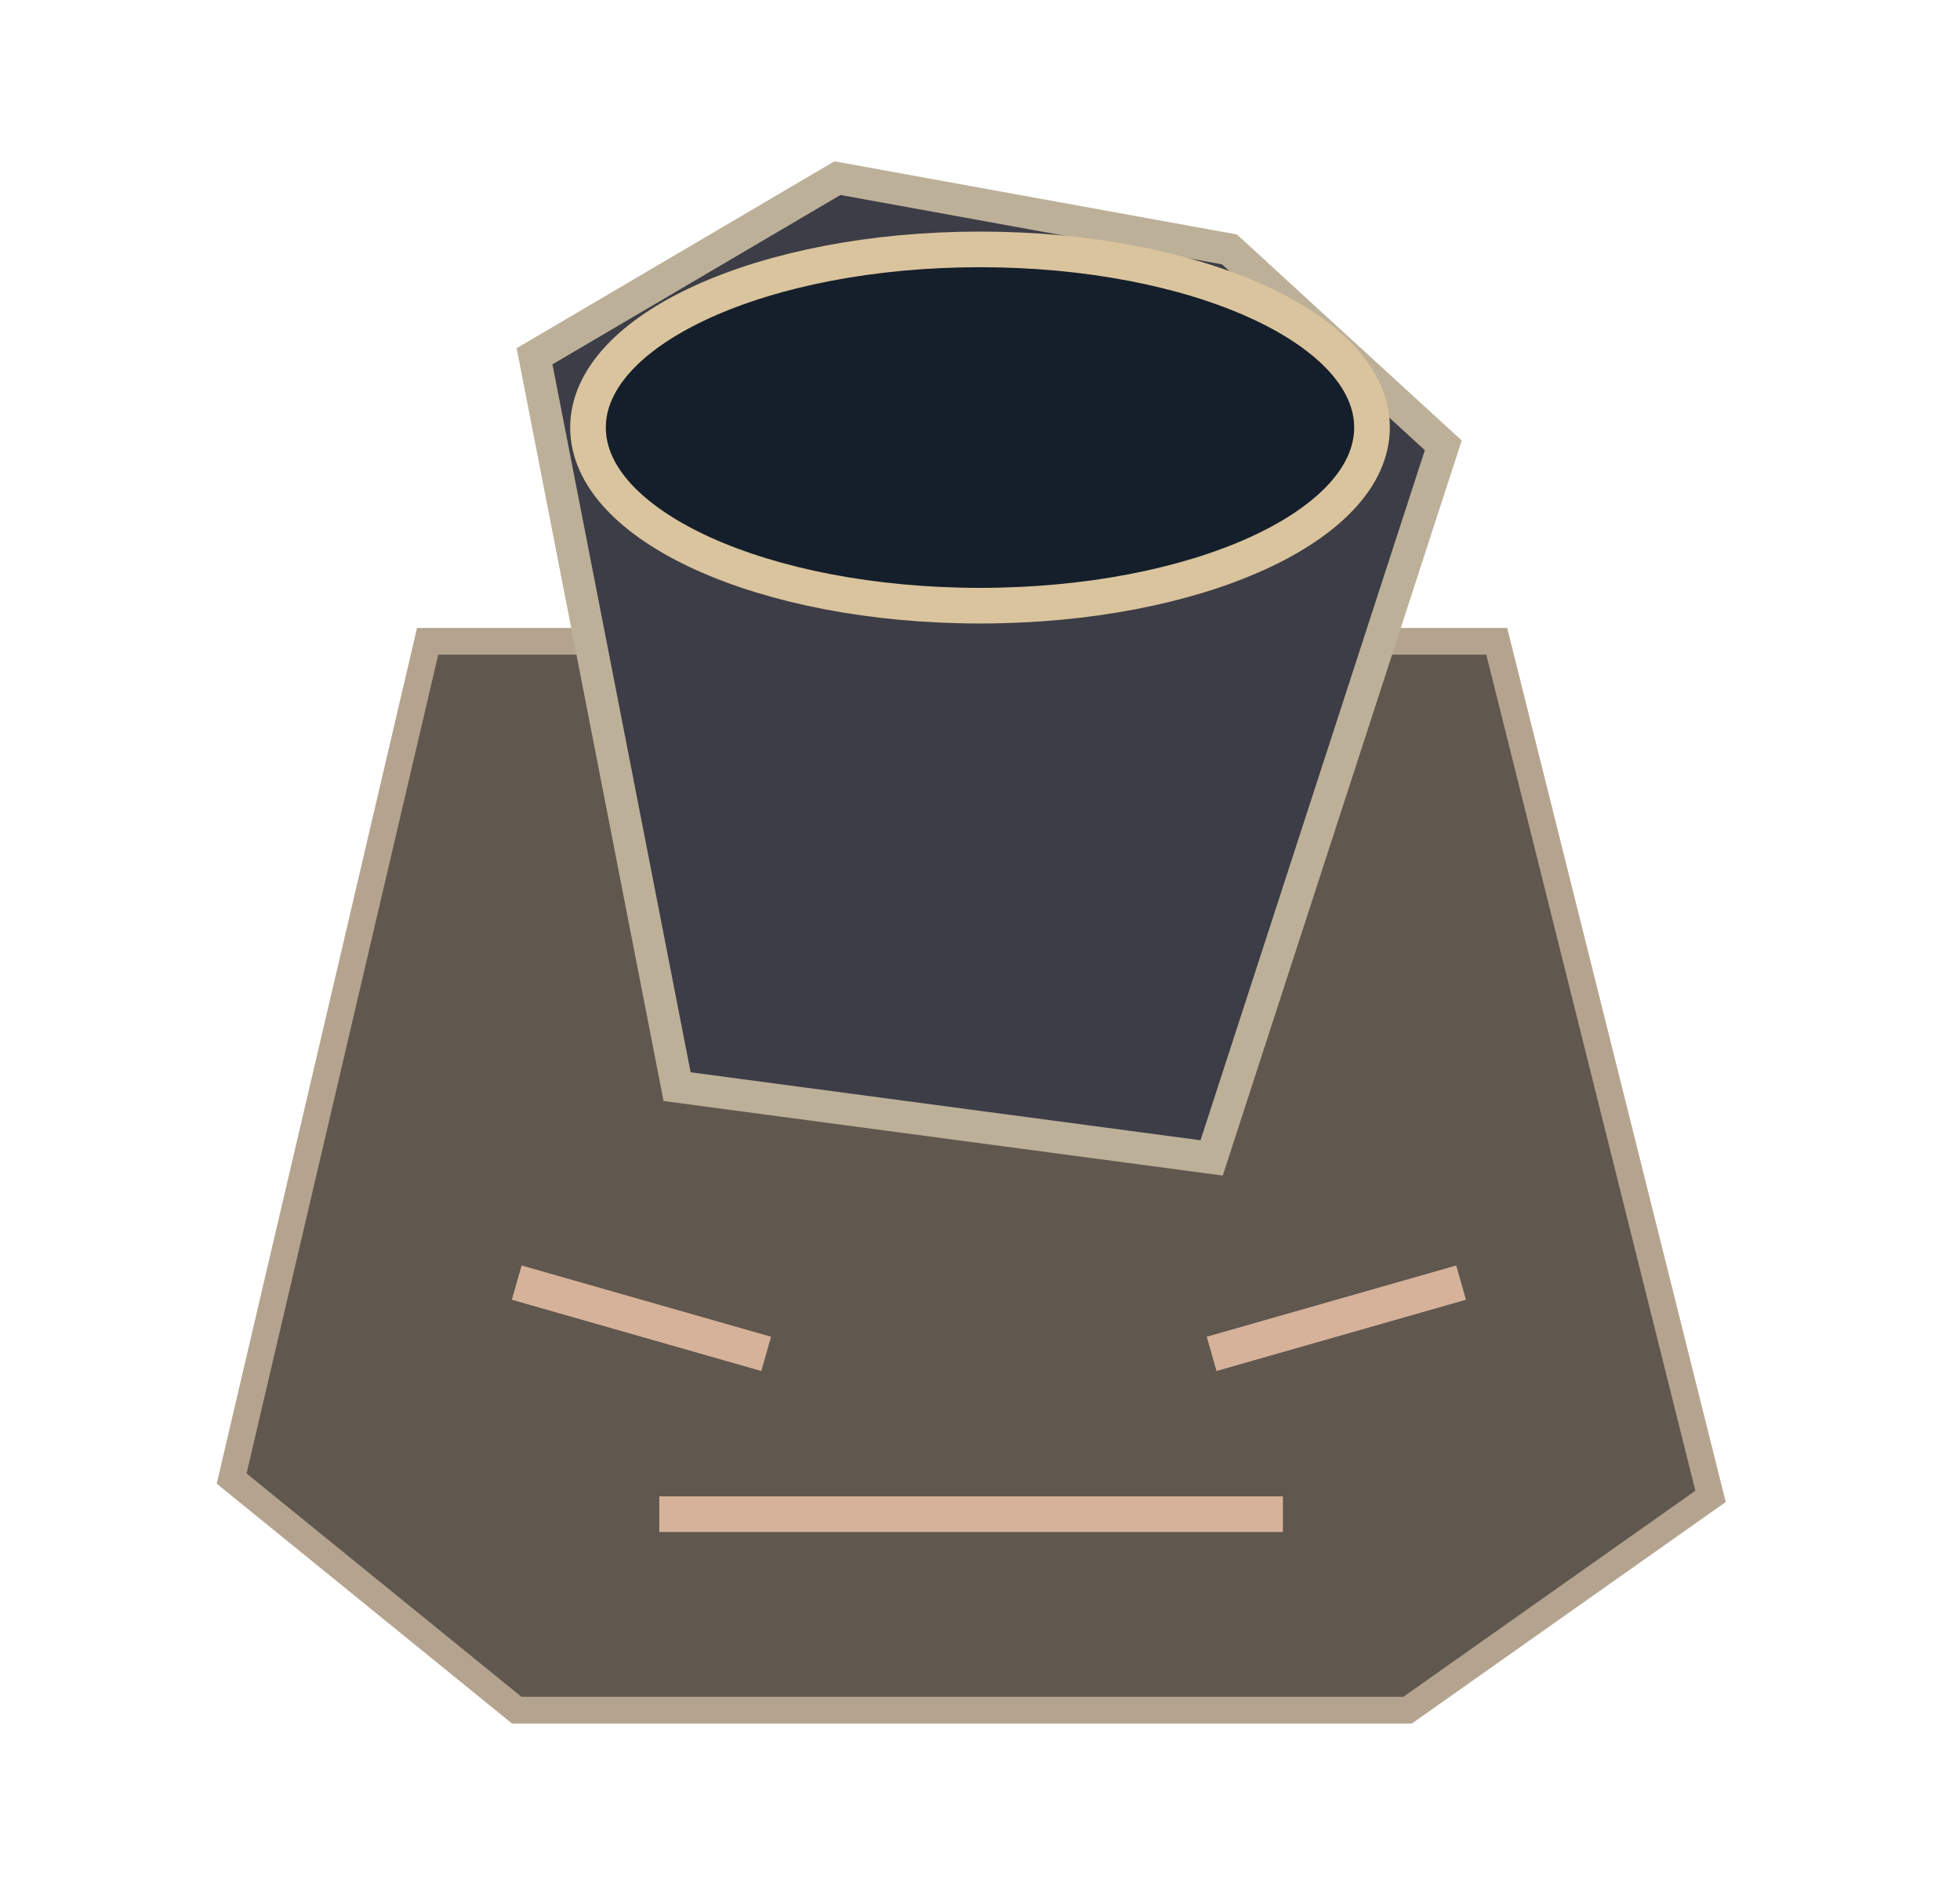
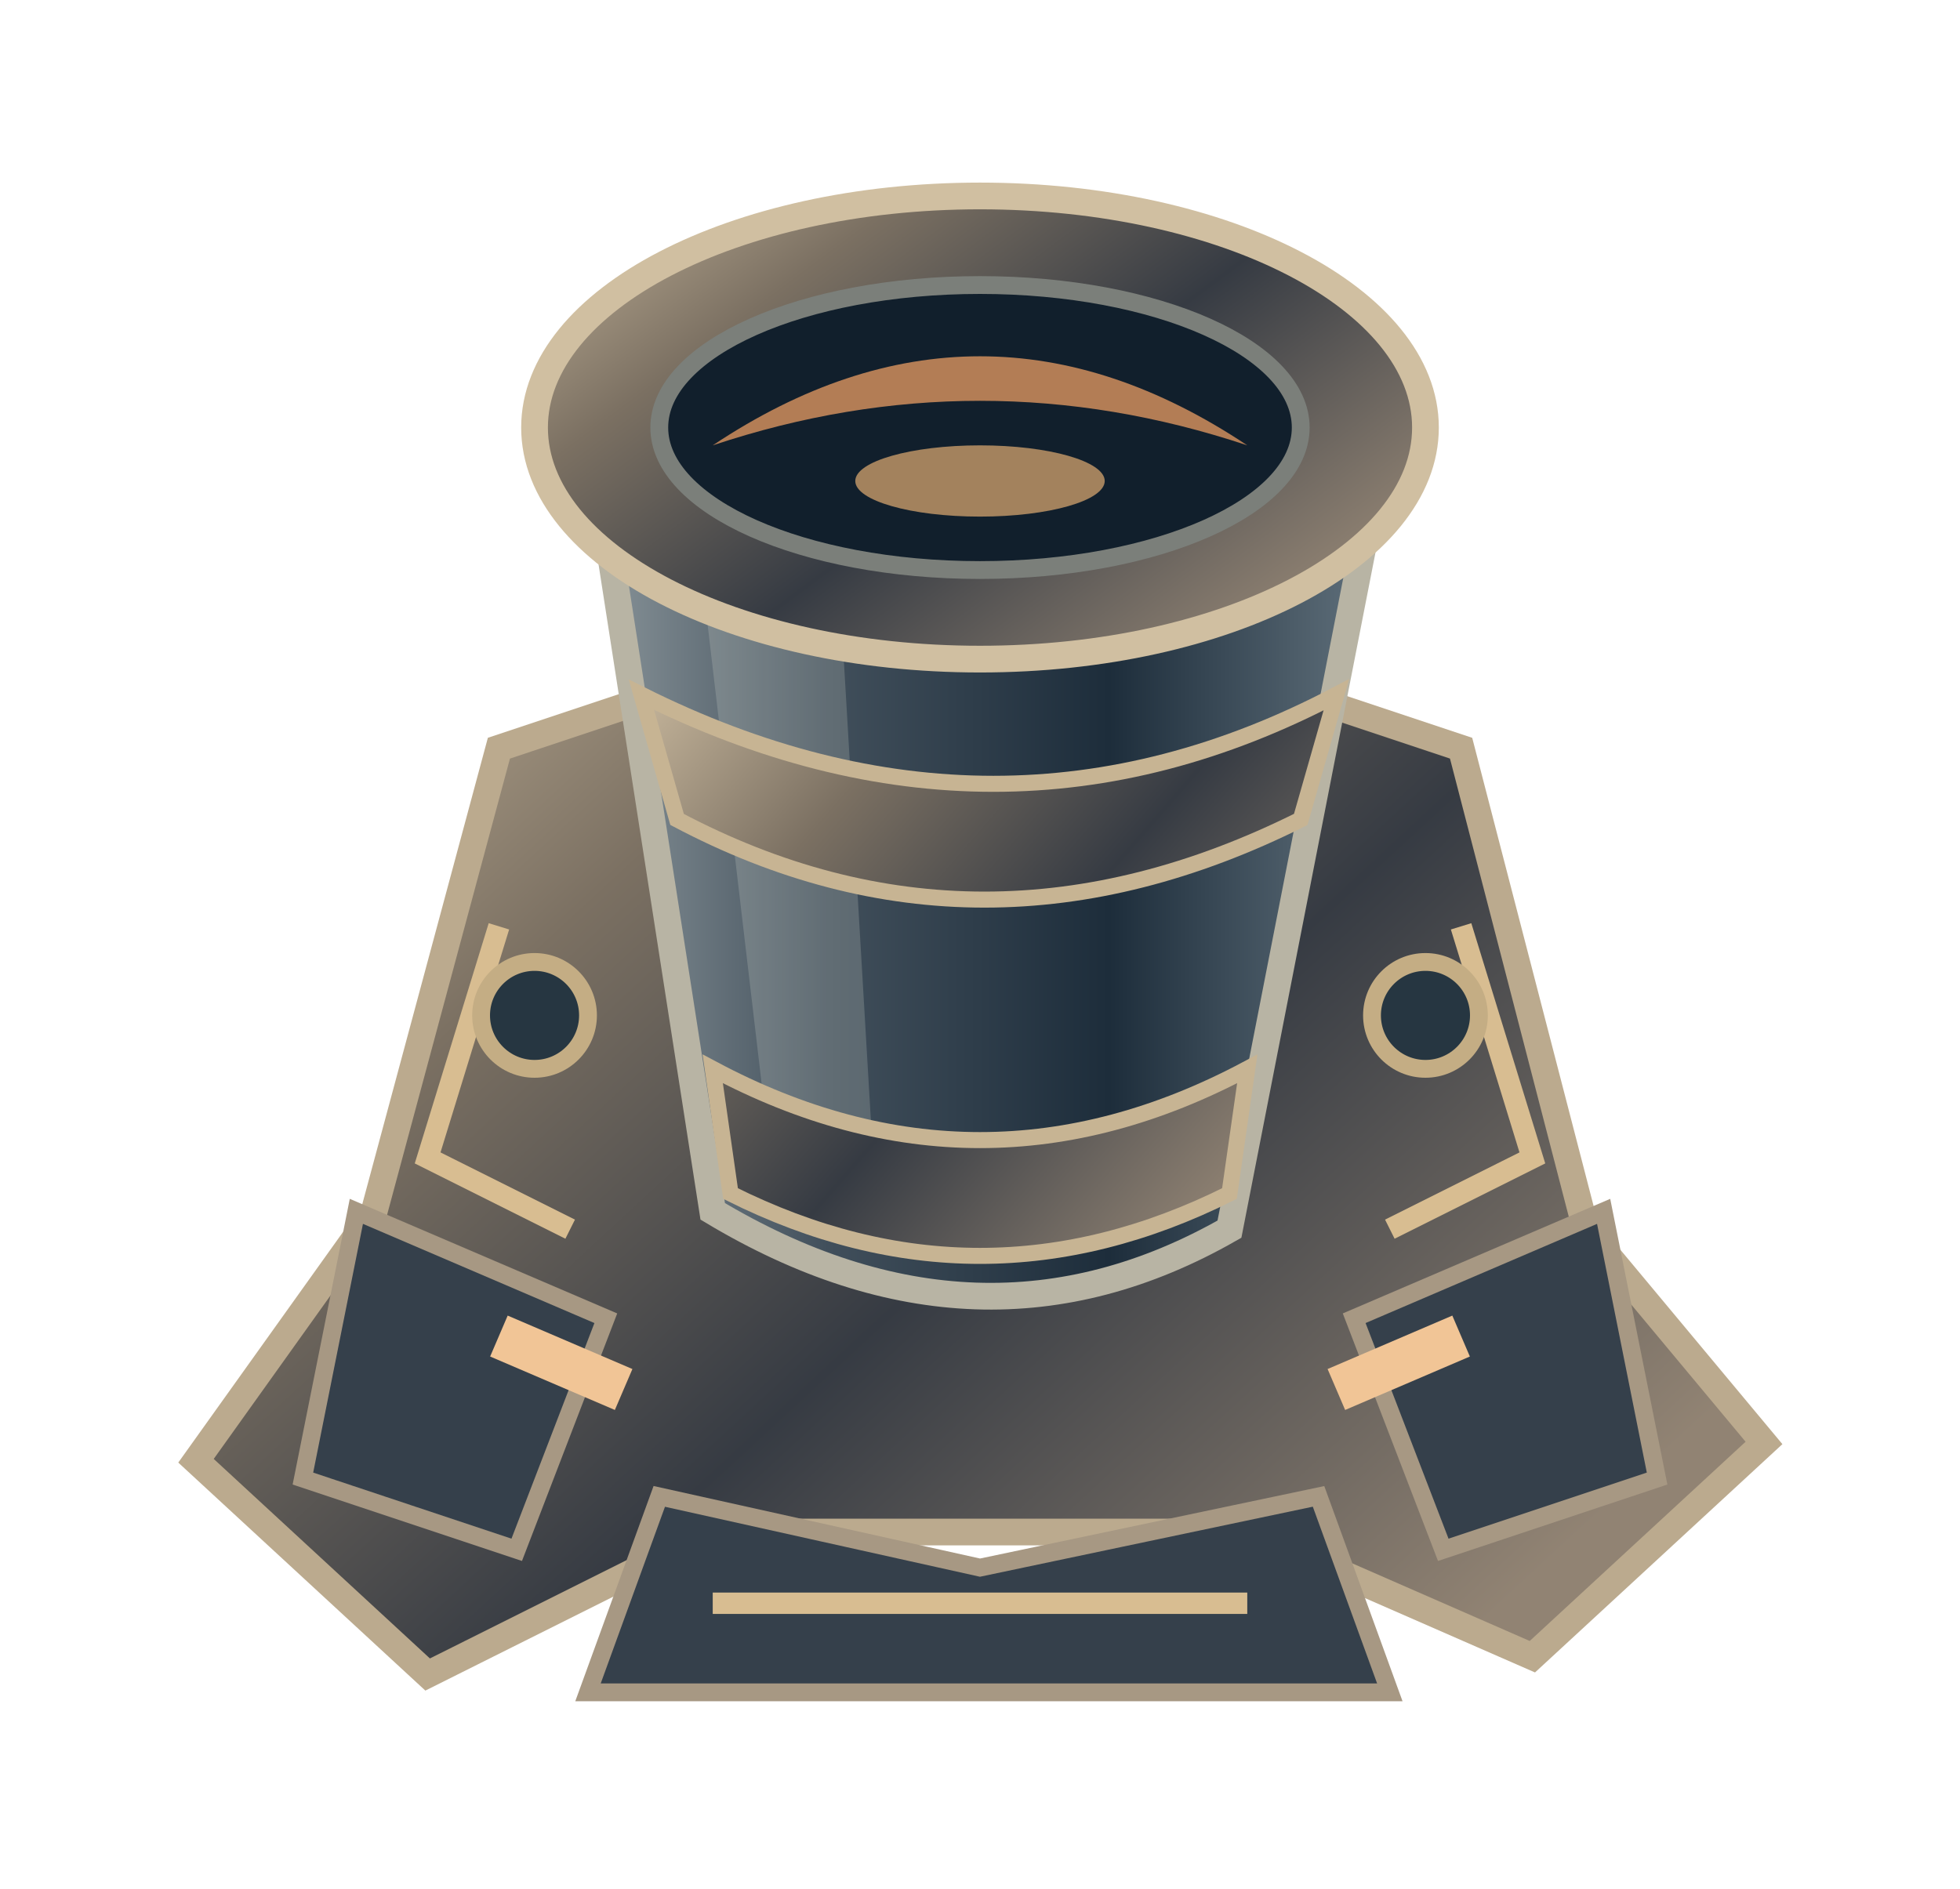
<svg xmlns="http://www.w3.org/2000/svg" width="220" height="212" viewBox="0 0 110 106">
-   <path d="M24 36L84 36L96 84L79 96L29 96L13 83Z" fill="#60574e" stroke="#b4a48f" stroke-width="1.5" />
-   <path d="M38 61L30 20L47 10L69 14L81 25L68 65Z" fill="#3c3d46" stroke="#bdb099" stroke-width="1.8" />
-   <ellipse cx="55" cy="24" rx="22" ry="10" fill="#151f2b" stroke="#dac49d" stroke-width="2" />
-   <path d="M29 72L43 76M68 76L82 72M37 85L72 85" stroke="#d6b29b" stroke-width="2" />
+   <defs>
+     <linearGradient id="bronze" x2="1" y2=".7">
+       <stop stop-color="#c4b49a" />
+       <stop offset=".28" stop-color="#7b7062" />
+       <stop offset=".6" stop-color="#363b43" />
+       <stop offset="1" stop-color="#918373" />
+     </linearGradient>
+     <linearGradient id="barrel">
+       <stop stop-color="#8b969b" />
+       <stop offset=".3" stop-color="#414f5b" />
+       <stop offset=".65" stop-color="#1d2d3b" />
+       <stop offset="1" stop-color="#657580" />
+     </linearGradient>
+   </defs>
+   <path d="M28 42L43 37L67 37L82 42L89 69L99 81L86 93L70 86L40 86L24 94L11 82L21 68Z" fill="url(#bronze)" stroke="#bbaa8e" stroke-width="1.5" />
+   <path d="M20 68L34 74L29 87L17 83ZM90 68L76 74L81 87L93 83ZM37 84L55 88L74 84L78 95L33 95Z" fill="#35404b" stroke="#a79883" />
+   <path d="M33 23L78 23L69 69Q55 77 40 68Z" fill="url(#barrel)" stroke="#b8b4a4" stroke-width="1.5" />
+   <path d="M39 29L47 31L49 65L43 63Z" fill="#d2d7cf" opacity=".22" />
+   <path d="M36 39Q56 49 75 39L73 46Q55 55 38 46ZM40 60Q55 68 70 60L69 67Q55 74 41 67Z" fill="url(#bronze)" stroke="#c7b493" stroke-width=".9" />
+   <ellipse cx="55" cy="24" rx="25" ry="13" fill="url(#bronze)" stroke="#d0bfa1" stroke-width="1.5" />
+   <ellipse cx="55" cy="24" rx="18" ry="8" fill="#111f2c" stroke="#7b7f7a" />
+   <path d="M40 25Q55 15 70 25Q55 20 40 25Z" fill="#b37d55" />
+   <ellipse cx="55" cy="27" rx="7" ry="2" fill="#e1ac72" opacity=".7" />
+   <path d="M28 52L24 65L32 69M82 52L86 65L78 69M40 90H70" fill="none" stroke="#d8bd91" stroke-width="1.2" />
+   <path d="M28 75L35 78M75 78L82 75" stroke="#f1c596" stroke-width="2.5" />
+   <circle cx="30" cy="57" r="3" fill="#263641" stroke="#c4ad84" />
+   <circle cx="80" cy="57" r="3" fill="#263641" stroke="#c4ad84" />
</svg>
